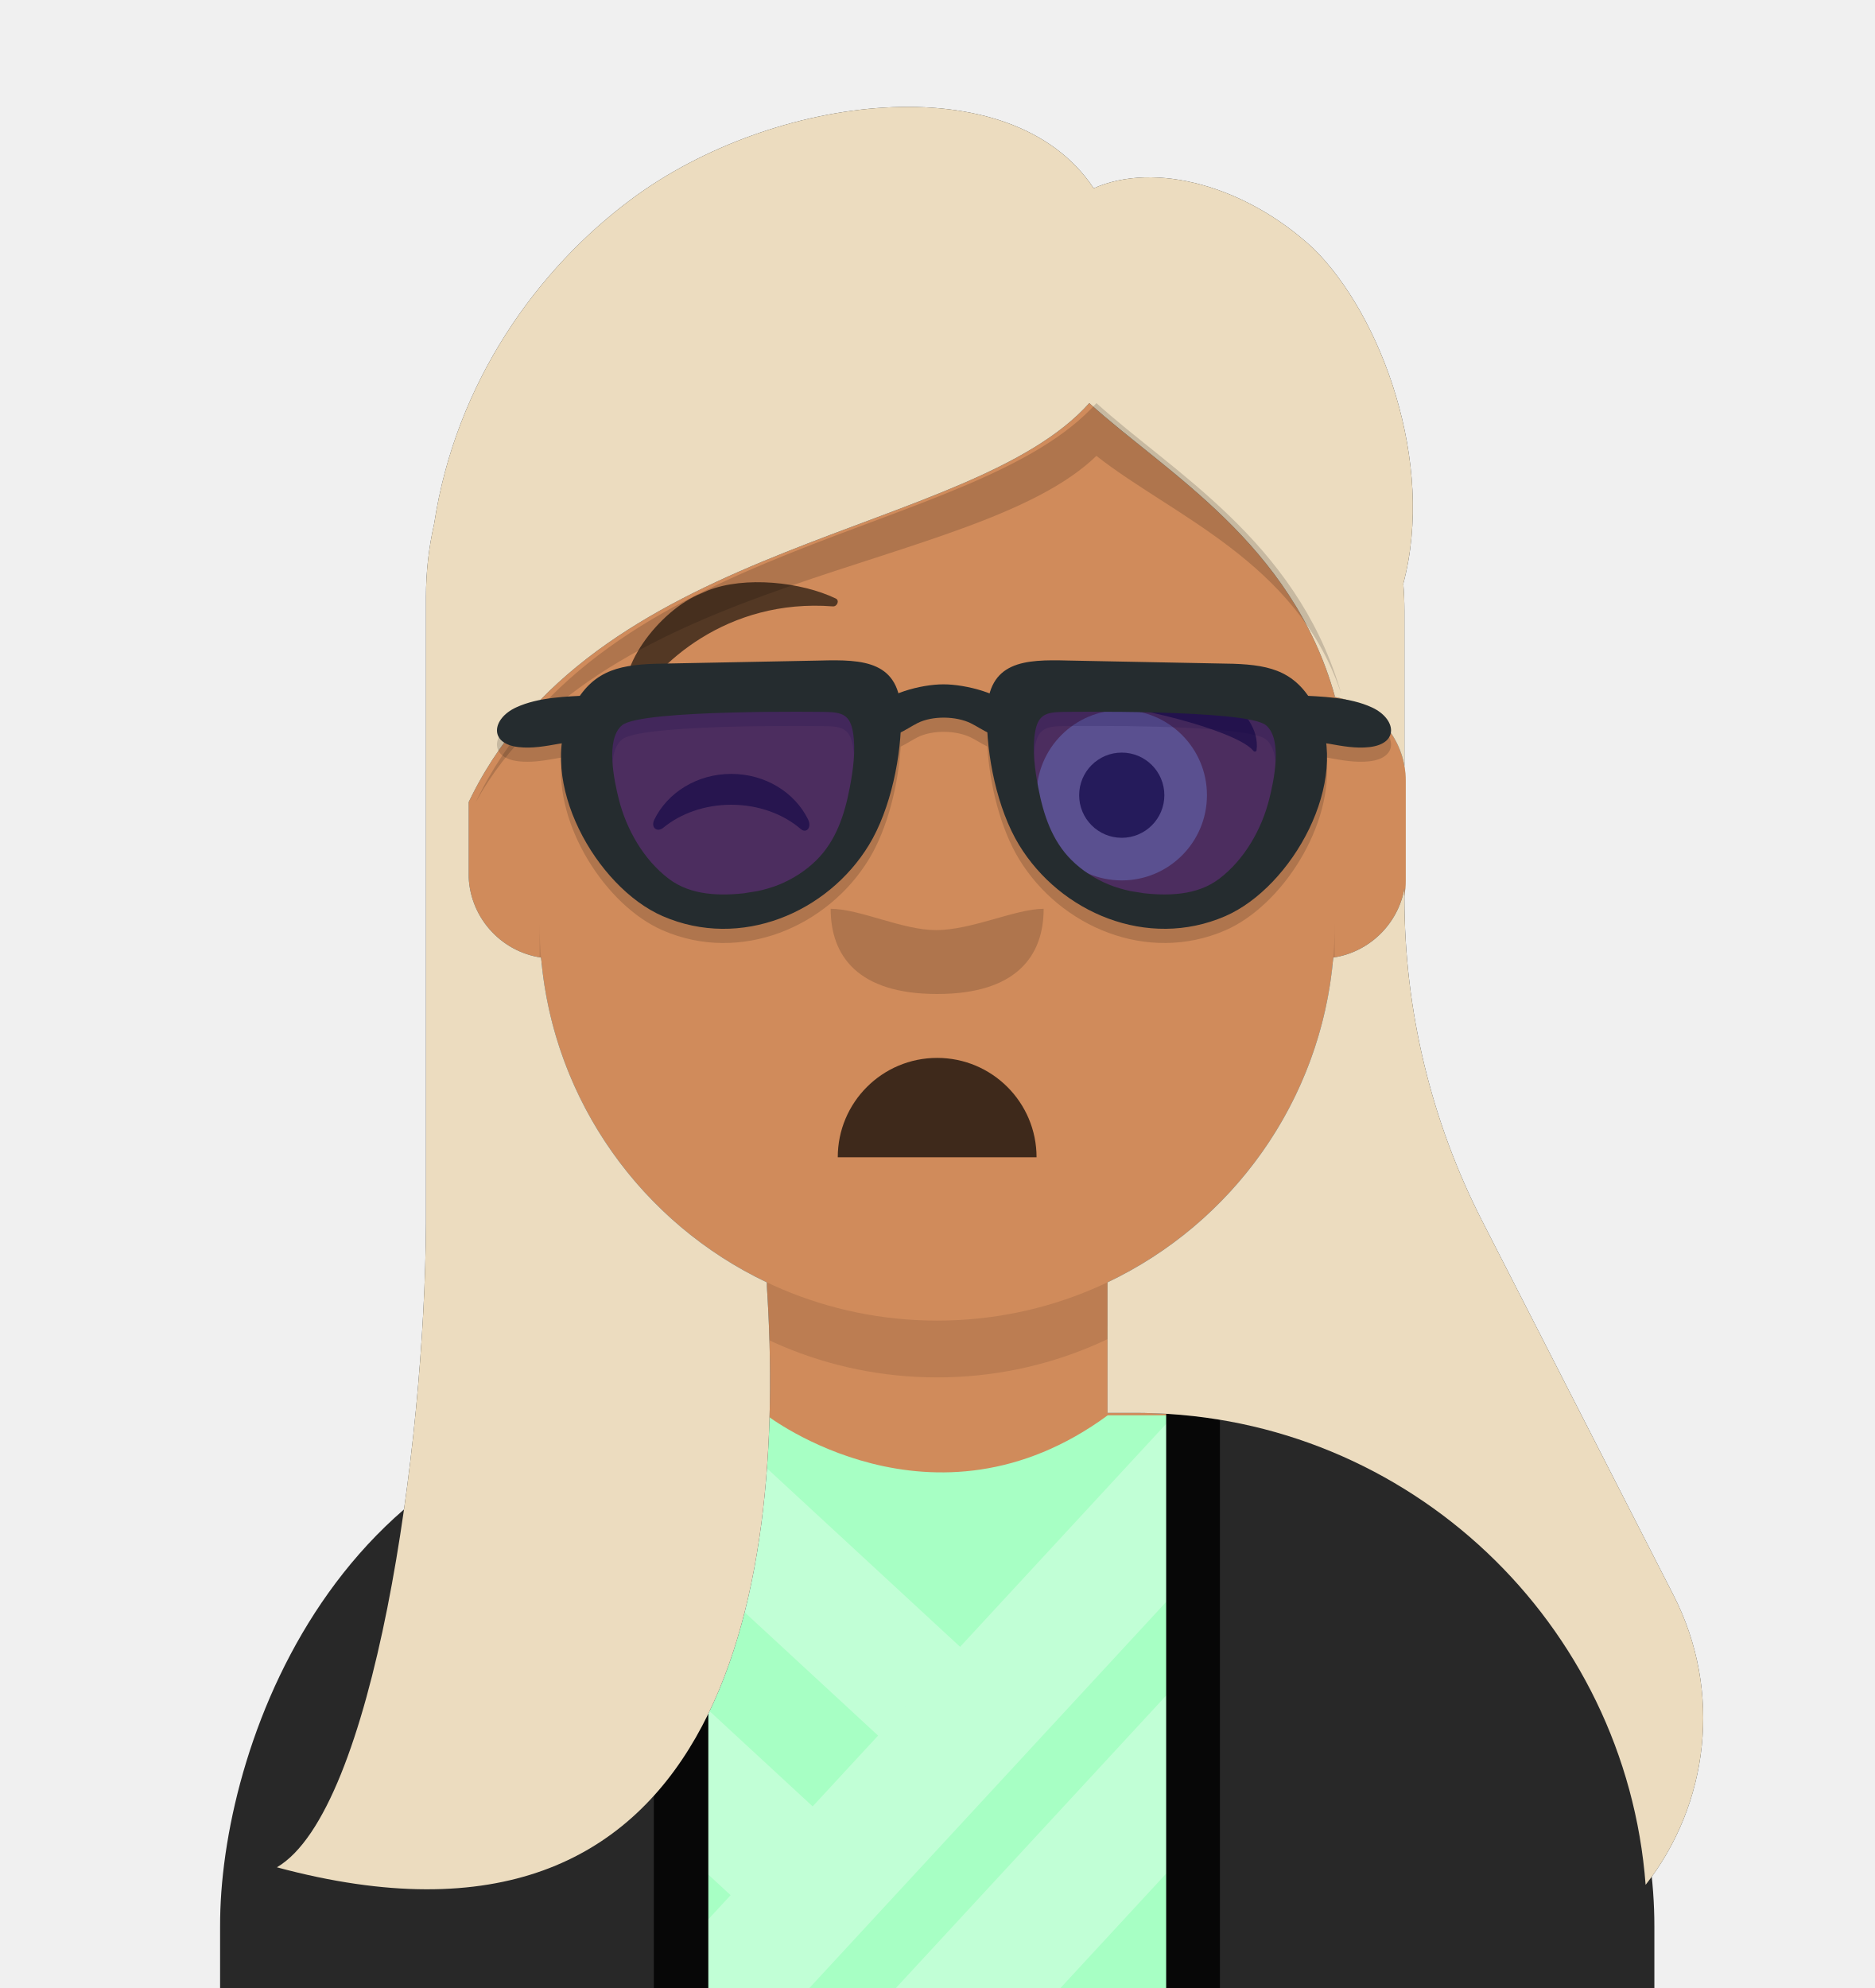
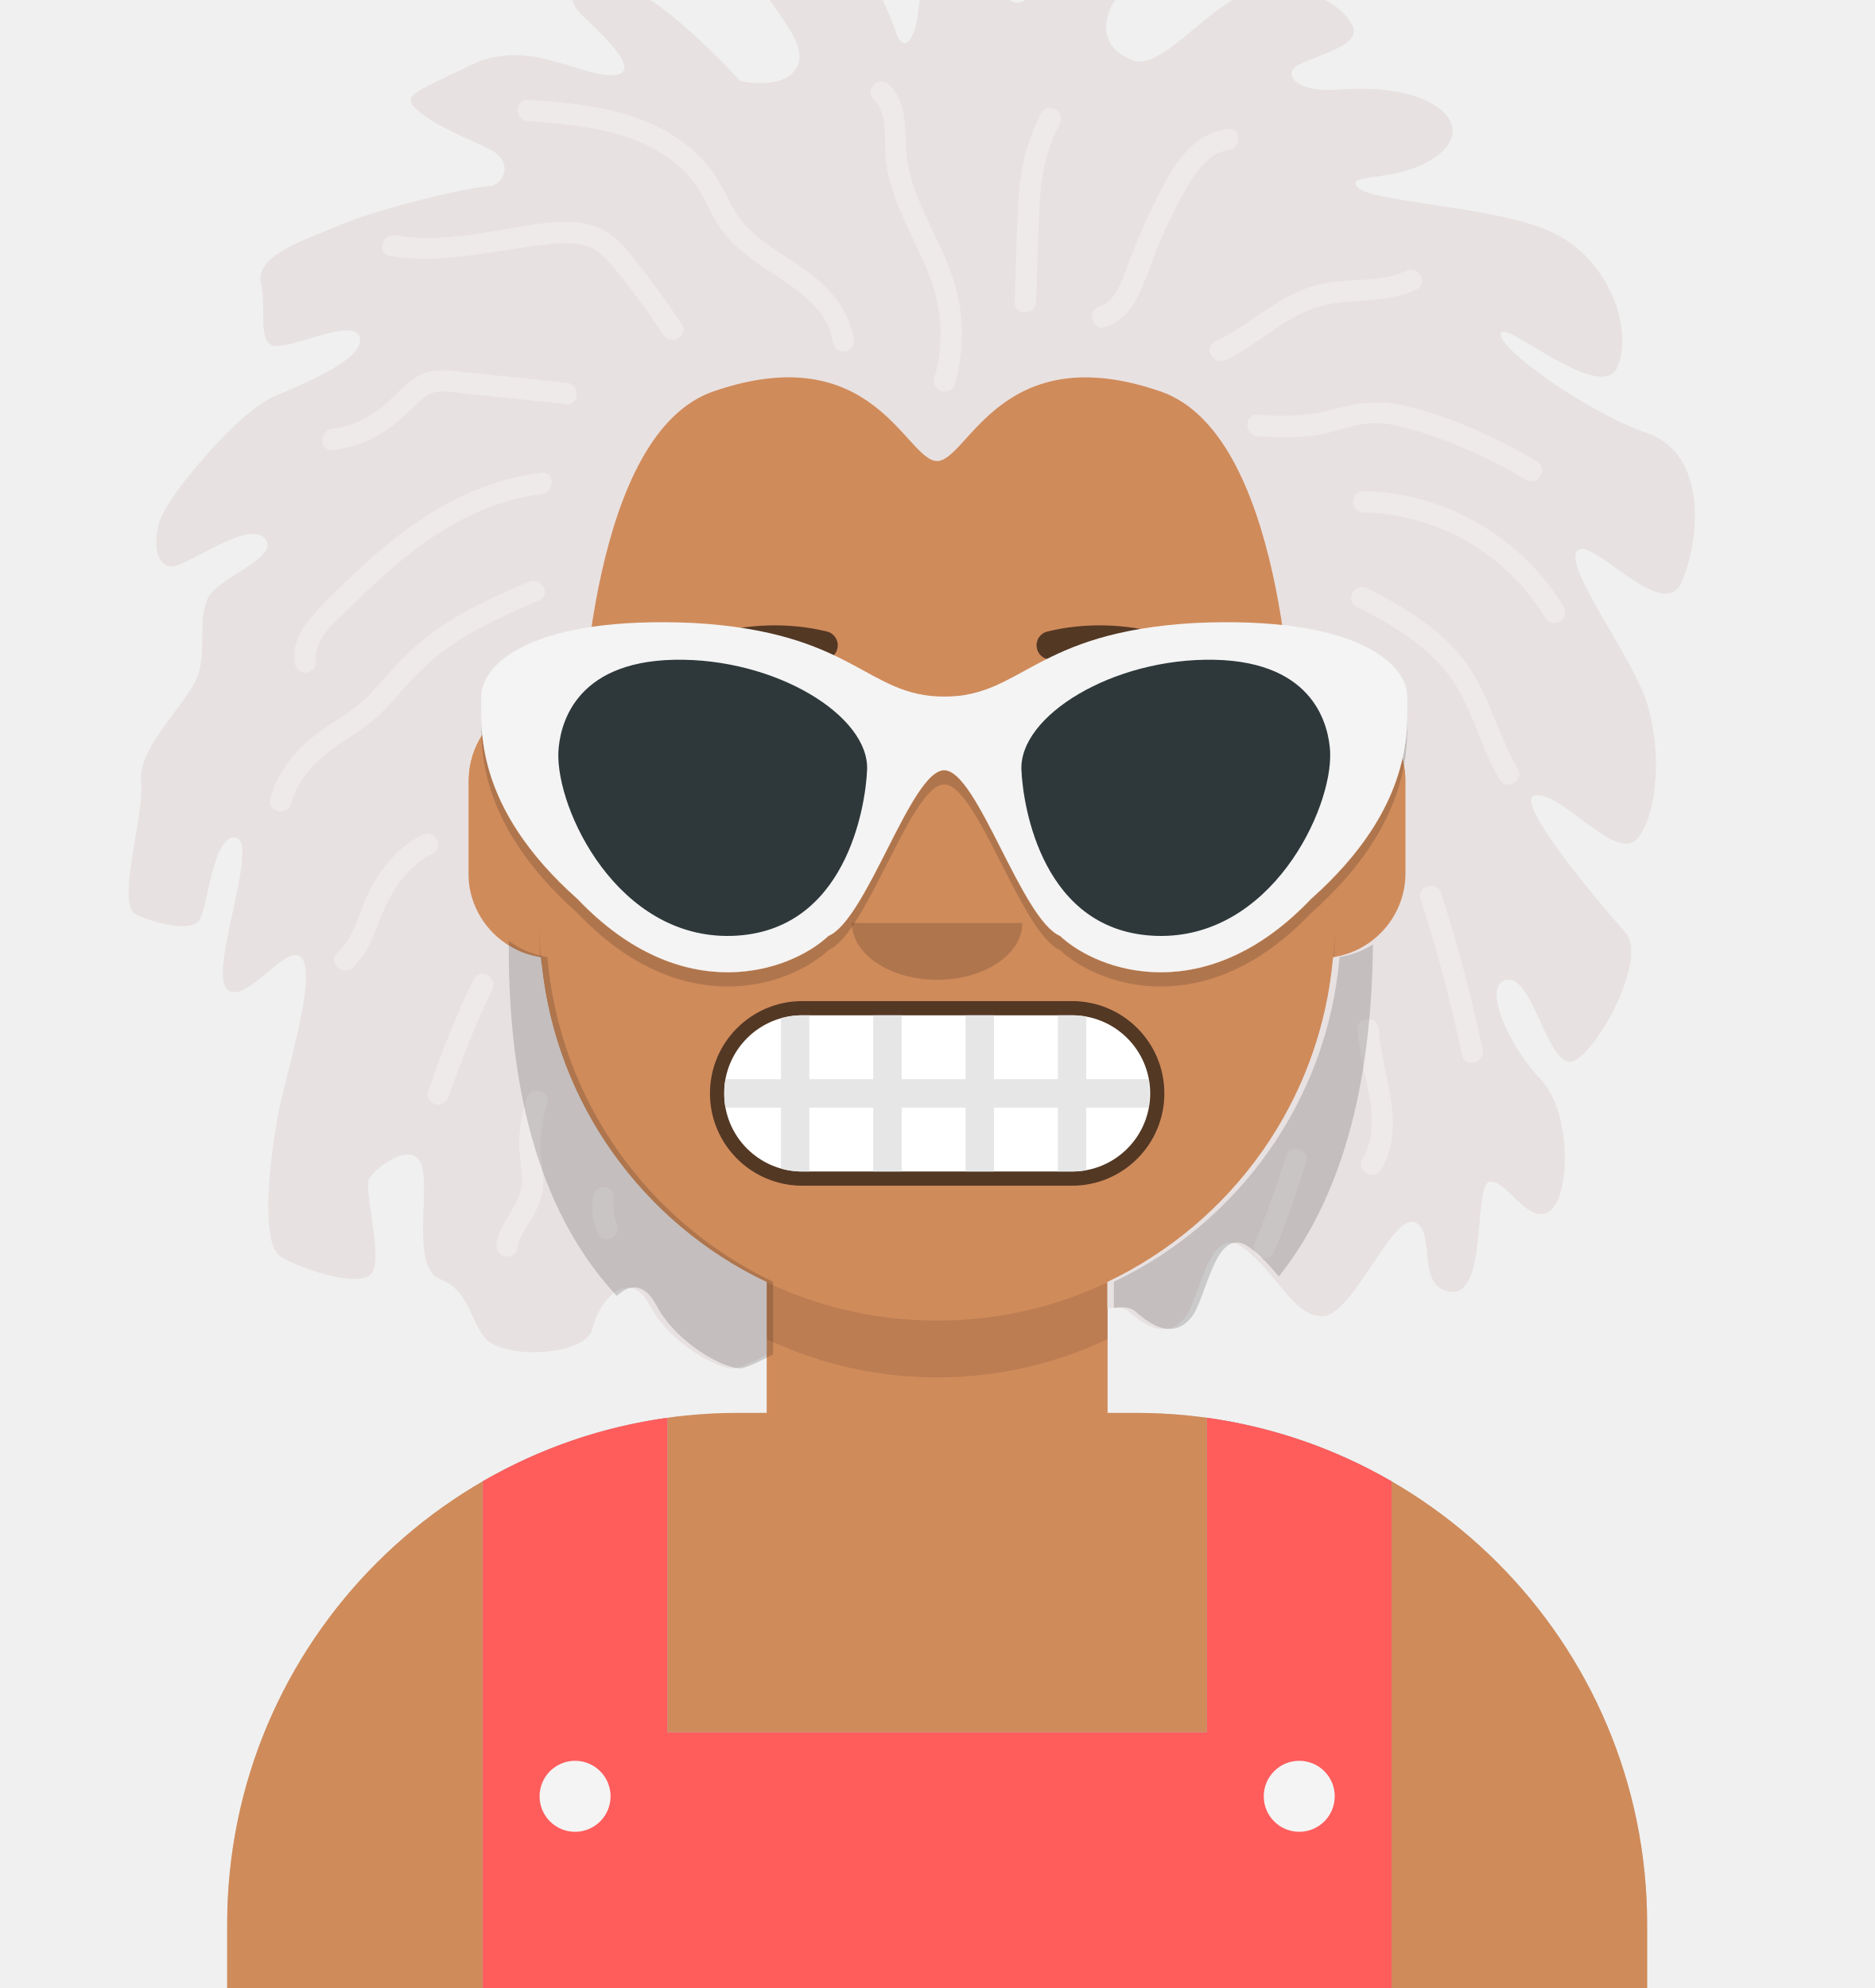
<svg xmlns="http://www.w3.org/2000/svg" xmlns:ns2="http://design.blush" xmlns:xlink="http://www.w3.org/1999/xlink" width="264px" height="280px" viewBox="0 0 264 280" version="1.1">
  <defs>
    <path d="M100,0 C130.928,-5.68137151e-15 156,25.072 156,56 L156.001,62.166 C161.676,63.119 166,68.054 166,74 L166,88 C166,94.052 161.519,99.058 155.694,99.881 C153.628,119.686 141.238,136.422 124.001,144.61 L124,163 L128,163 C167.765,163 200,195.235 200,235 L200,244 L0,244 L0,235 C-4.86974701e-15,195.235 32.235,163 72,163 L76,163 L76,144.611 C58.763,136.422 46.372,119.687 44.305,99.881 C38.481,99.058 34,94.052 34,88 L34,74 C34,68.054 38.325,63.118 44,62.166 L44,56 C44,25.072 69.072,5.68137151e-15 100,0 Z" id="transparent_path-1" />
    <path d="M83,36.348 C83,52.629 105.162,65.828 132.5,65.828 C159.838,65.828 182,52.629 182,36.348 C182,34.985 181.845,33.645 181.544,32.331 C210.784,41.488 232,68.792 232,101.052 L232,110 L32,110 L32,101.052 C32,68.397 53.739,40.82 83.534,32.002 C83.182,33.421 83,34.871 83,36.348 Z" id="transparent_path-3" />
    <rect id="transparent_path-5" x="0" y="0" width="264" height="280" />
    <path d="M74,0 C114.869,0 148,33.131 148,74 L148,84.148 L148,197.608 C135.525,187.237 119.491,181 102,181 L102,181 L98,181 L98,162.611 C115.531,154.283 128.048,137.115 129.791,116.867 C135.569,116.002 140,111.019 140,105 L140,105 L140,92 C140,87.354 137.359,83.324 133.497,81.33 C132.724,81.05 131.952,80.748 131.181,80.426 C130.795,80.32 130.401,80.233 130,80.166 L130,80.166 L130,79.917 C117.224,74.234 104.878,63.071 96.11,47.885 C93.175,42.801 90.831,37.595 89.066,32.397 C80.431,42.941 67.745,53.602 52.342,62.495 C42.778,68.017 33.147,72.291 24,75.266 L24,137.247 C29.602,148.318 38.773,157.278 50,162.611 L50,162.611 L50,181 L46,181 C38.327,181 30.935,182.2 24,184.423 L24,230 C24,244.106 13.569,255.776 0,257.716 L0,74 C0,33.131 33.131,0 74,0 Z" id="transparent_path-7" />
  </defs>
  <g id="transparent_Avataaar/Default" stroke="none" stroke-width="1" fill="none" fill-rule="evenodd">
    <g id="transparent_Body" transform="translate(32, 36)">
      <mask id="transparent_mask-2" fill="white">
        <use xlink:href="#transparent_path-1" />
      </mask>
      <use fill="#D0C6AC" xlink:href="#transparent_path-1" />
      <g id="transparent_Skin-Color" mask="url(#transparent_mask-2)" fill="#D08B5B">
        <g transform="translate(-32, 0)" id="transparent_Color">
          <rect x="0" y="0" width="264" height="244" />
        </g>
      </g>
      <path d="M44,94 C44,124.928 69.072,150 100,150 C130.928,150 156,124.928 156,94 L156,94 L156,102 C156,132.928 130.928,158 100,158 C69.072,158 44,132.928 44,102 Z" id="transparent_Neck-Shadow" fill-opacity="0.1" fill="#000000" mask="url(#transparent_mask-2)" />
    </g>
    <g id="transparent_Clothing" transform="translate(0, 170)">
-       <g id="jedi_robe_Clothing/Jedi robe" stroke="none" stroke-width="1" fill="none" fill-rule="evenodd">
-         <g id="jedi_robe_Robe" transform="translate(31, 27.5)">
-           <path d="M77,1.839 C77,1.839 100.415,19.93 125.026,1.839 L144.732,1.839 L146.639,82.839 L53.79,82.839 L56.462,1.839 L77,1.839 Z" id="jedi_robe_Fabric-Color" fill="#A7FFC4" ns2:color="Top-500" />
-           <path d="M144.732,1.839 L145.05,15.36 L82.694,82.839 L59.513,82.839 L134.365,1.839 L144.732,1.839 Z M145.353,28.215 L145.928,52.677 L118.056,82.839 L94.876,82.839 L145.353,28.215 Z M55.498,31.08 L83.463,56.922 L71.908,69.426 L54.756,53.575 L55.498,31.08 Z M68.946,1.839 L104.232,34.446 L92.678,46.949 L56.09,13.138 L56.462,1.839 L68.946,1.839 Z" id="jedi_robe_Combined-Shape" fill-opacity=".3" fill="#FFF" />
-           <path d="M0.009,72.647 L0.001,73.838 L0.001,82.838 L68.746,82.838 L68.746,0 C17.413,0 0.42,47.304 0.009,72.647" id="jedi_robe_Fill-14" fill="#282828" />
-           <path d="M61.093,0.538 L61.093,82.839 L68.746,82.839 L68.746,0 C66.085,0 63.535,0.185 61.093,0.538" id="jedi_robe_Fill-17" fill="#070707" />
-           <path d="M202.01,72.647 L202.02,73.838 L202.02,82.838 L133.274,82.837 L133.274,0 C184.607,0 201.599,47.304 202.01,72.647" id="jedi_robe_Fill-20" fill="#282828" />
-           <path d="M140.827,0.538 L140.827,82.838 L133.274,82.838 L133.274,0 C135.9,0 138.417,0.185 140.827,0.538" id="jedi_robe_Fill-23" fill="#070707" />
+       <defs>
+         <path d="M196,38.632 L196,110 L68,110 L68,38.632 C75.85,34.091 84.636,30.99 93.999,29.688 L93.999,73.999 L170,73.999 L170.001,29.688 C179.364,30.99 188.15,34.091 196,38.632 Z" id="overall_path-1" />
+       </defs>
+       <g id="overall_Clothing/Overall" stroke="none" stroke-width="1" fill="none" fill-rule="evenodd">
+         <mask id="overall_mask-2" fill="white">
+           <use xlink:href="#overall_path-1" />
+         </mask>
+         <use id="overall_Overall" fill="#B7C1DB" xlink:href="#overall_path-1" />
+         <g id="overall_Fabric-Color" mask="url(#overall_mask-2)" fill="#FF5C5C">
+           <rect id="overall_🖍Color" x="0" y="0" width="264" height="110" />
        </g>
+         <circle id="overall_Button" fill="#F4F4F4" cx="81" cy="83" r="5" />
+         <circle id="overall_Button" fill="#F4F4F4" cx="183" cy="83" r="5" />
      </g>
    </g>
    <g id="transparent_Face" transform="translate(76, 82)" fill="#000000">
      <g id="transparent_Mouth" transform="translate(2, 52)">
-         <g id="disbelief_Mouth/Disbelief" stroke="none" stroke-width="1" fill="none" fill-rule="evenodd" fill-opacity="0.7">
-           <path d="M40,15 C40,22.732 46.268,29 54,29 L54,29 C61.732,29 68,22.732 68,15" id="disbelief_Mouth" fill="#000000" transform="translate(54, 22) scale(1, -1) translate(-54, -22) " />
+         <defs>
+           <rect id="grimace_path-1" x="24" y="9" width="60" height="22" rx="11" />
+         </defs>
+         <g id="grimace_Mouth/Grimace" stroke="none" stroke-width="1" fill="none" fill-rule="evenodd">
+           <rect id="grimace_Mouth" fill-opacity="0.6" fill="#000000" x="22" y="7" width="64" height="26" rx="13" />
+           <mask id="grimace_mask-2" fill="white">
+             <use xlink:href="#grimace_path-1" />
+           </mask>
+           <use id="grimace_Mouth" fill="#FFFFFF" xlink:href="#grimace_path-1" />
+           <path d="M36,6 L35.999,17.999 L44.999,17.999 L45,6 L49,6 L48.999,17.999 L57.999,17.999 L58,6 L62,6 L61.999,17.999 L70.999,17.999 L71,6 L75,6 L74.999,17.999 L83.867,18 L83.867,22 L74.999,21.999 L75,34 L71,34 L70.999,21.999 L61.999,21.999 L62,34 L58,34 L57.999,21.999 L48.999,21.999 L49,34 L45,34 L44.999,21.999 L35.999,21.999 L36,34 L32,34 L31.999,21.999 L24,22 L24,18 L31.999,17.999 L32,6 L36,6 Z" id="grimace_Grimace-Teeth" fill="#E6E6E6" mask="url(#grimace_mask-2)" />
        </g>
      </g>
      <g id="transparent_Nose" transform="translate(28, 40)" fill-opacity="0.16">
-         <g id="wide_Nose/Wide" stroke="none" stroke-width="1" fill="none" fill-rule="evenodd">
-           <path d="M13,6 C13,12.627 16.828,18 28,18 C39.172,18 43,12.627 43,6 C39.036,6 32.897,9 27.838,9 C23.079,9 17.101,6 13,6 Z" id="wide_Nose" fill-opacity=".16" fill="#000" />
+         <g id="default_Nose/Default" stroke="none" stroke-width="1" fill="none" fill-rule="evenodd" fill-opacity="0.16">
+           <path d="M16,8 C16,12.418 21.373,16 28,16 L28,16 C34.627,16 40,12.418 40,8" id="default_Nose" fill="#000000" />
        </g>
      </g>
      <g id="transparent_Eyes" transform="translate(0, 8)">
-         <g id="wink_wacky_Eyes/Wink-Wacky-😜" stroke="none" stroke-width="1" fill="none" fill-rule="evenodd">
-           <circle id="wink_wacky_Cornea?-I-don't-know" fill="#FFFFFF" cx="82" cy="22" r="12" />
-           <circle id="wink_wacky_Eye" fill-opacity="0.7" fill="#000000" cx="82" cy="22" r="6" />
-           <path d="M16.16,25.447 C18.007,21.649 22.164,19 26.998,19 C31.814,19 35.959,21.63 37.815,25.407 C38.367,26.529 37.582,27.447 36.791,26.767 C34.34,24.66 30.859,23.344 26.998,23.344 C23.257,23.344 19.874,24.579 17.438,26.572 C16.547,27.3 15.62,26.558 16.16,25.447 Z" id="wink_wacky_Winky-Doodle" fill-opacity="0.6" fill="#000000" />
+         <g id="x_dizzy_Eyes/X-Dizzy-😵" stroke="none" stroke-width="1" fill="none" fill-rule="evenodd" fill-opacity="0.6">
+           <path d="M23.5,13.3 L29,18.799 L34.5,13.3 C34.9,12.9 35.6,12.9 36.1,13.3 L37.7,14.9 C38.1,15.3 38.1,16 37.7,16.5 L32.2,22 L37.7,27.5 C38.1,27.9 38.1,28.6 37.7,29.1 L36.1,30.7 C35.7,31.1 35,31.1 34.5,30.7 L29,25.2 L23.5,30.7 C23.1,31.1 22.4,31.1 21.9,30.7 L20.3,29.1 C19.9,28.7 19.9,28 20.3,27.5 L25.799,22 L20.3,16.5 C19.9,16 19.9,15.3 20.3,14.9 L21.9,13.3 C22.3,12.9 23,12.9 23.5,13.3 Z" id="x_dizzy_Eye" fill="#000000" fill-rule="nonzero" />
+           <path d="M77.5,13.3 L83,18.799 L88.5,13.3 C88.9,12.9 89.6,12.9 90.1,13.3 L91.7,14.9 C92.1,15.3 92.1,16 91.7,16.5 L86.2,22 L91.7,27.5 C92.1,27.9 92.1,28.6 91.7,29.1 L90.1,30.7 C89.7,31.1 89,31.1 88.5,30.7 L83,25.2 L77.5,30.7 C77.1,31.1 76.4,31.1 75.9,30.7 L74.3,29.1 C73.9,28.7 73.9,28 74.3,27.5 L79.799,22 L74.3,16.5 C73.9,16 73.9,15.3 74.3,14.9 L75.9,13.3 C76.3,12.9 77,12.9 77.5,13.3 Z" id="x_dizzy_Eye" fill="#000000" fill-rule="nonzero" />
        </g>
      </g>
      <g id="transparent_Eyebrow" fill-opacity="0.6">
-         <g id="up_down_natural_Eyebrow/Natural/Up-Down-Natural" stroke="none" stroke-width="1" fill="none" fill-rule="evenodd" fill-opacity="0.6">
-           <path d="M22.766,1.578 L23.677,1.176 C28.919,-0.905 36.865,-0.033 41.723,2.299 C42.29,2.571 41.902,3.452 41.321,3.407 C26.402,2.256 16.358,11.553 12.946,17.847 C12.845,18.034 12.539,18.055 12.464,17.881 C10.156,12.562 16.913,3.896 22.766,1.578 Z" id="up_down_natural_Eye-Browse-Reddit" fill="#000000" />
-           <path d="M86.535,12.025 C92.342,12.293 101.73,16.512 101.488,22.368 C101.48,22.56 101.199,22.644 101.061,22.497 C98.306,19.537 78.746,16.547 71.856,18.132 C71.226,18.277 70.747,17.655 71.146,17.206 C74.568,13.357 81.333,11.779 86.535,12.025 Z" id="up_down_natural_Eyebrow" fill="#000000" transform="translate(86.24651, 17.28591) rotate(5) translate(-86.24651, -17.28591) " />
+         <g id="default_Eyebrow/Outline/Default" stroke="none" stroke-width="1" fill="none" fill-rule="evenodd" fill-opacity="0.6">
+           <g id="default_I-Browse" transform="translate(12, 6)" fill="#000000" fill-rule="nonzero">
+             <path d="M3.63,11.159 C7.545,5.65 18.278,2.561 27.523,4.831 C28.596,5.095 29.679,4.439 29.942,3.366 C30.206,2.293 29.55,1.21 28.477,0.947 C17.74,-1.69 5.312,1.887 0.37,8.841 C-0.27,9.742 -0.059,10.99 0.841,11.63 C1.742,12.27 2.99,12.059 3.63,11.159 Z" id="default_Eyebrow" />
+             <path d="M61.63,11.159 C65.545,5.65 76.278,2.561 85.523,4.831 C86.596,5.095 87.679,4.439 87.942,3.366 C88.206,2.293 87.55,1.21 86.477,0.947 C75.74,-1.69 63.312,1.887 58.37,8.841 C57.73,9.742 57.941,10.99 58.841,11.63 C59.742,12.27 60.99,12.059 61.63,11.159 Z" id="default_Eyebrow" transform="translate(73.00015, 6.039198) scale(-1, 1) translate(-73.00015, -6.039198) " />
+           </g>
        </g>
      </g>
    </g>
    <g id="transparent_Top">
      <defs>
-         <path d="M115.047,11.522 C123.697,7.681 136.518,11.182 146,20 C155.566,29.416 163.201,50.2 158.657,67.207 C158.762,68.471 158.815,69.75 158.815,71.041 L158.815,92.892 C157.934,87.918 153.989,84.003 149,83.166 L149,83 C142.963,61.462 125.227,51.578 114.427,41.775 C97.707,60.484 45.874,60.736 27.545,96.893 L27,98 L27,108 C27,114.019 31.431,119.003 37.209,119.867 C38.952,140.115 51.469,157.283 69,165.611 L68.999,166 C68.999,166 69,166 69,166 C71.93,209.855 62.358,264.797 0,248 C13.642,240.016 20.847,188.781 21.001,157.287 L21,69.046 C21,65.518 21.397,62.082 22.15,58.781 C25.201,38.737 36.773,22.813 50,13 C69.905,-1.76 103.442,-6.018 115.047,11.522 Z M158.815,110.108 L158.815,111.47 C158.815,127.299 162.573,142.901 169.778,156.994 L196.727,209.701 C203.69,223.321 201.645,239.175 192.789,250.471 C189.995,213.661 159.522,184.587 122.135,184.009 L121,184 L117,183.999 L117.001,165.61 C134.531,157.282 147.048,140.115 148.791,119.868 C153.877,119.107 157.921,115.152 158.815,110.108 Z" id="straight_1_path-1" />
+         <path d="M264,0 L264,280 L232,280 L232,271 C232,231.235 199.765,199 160,199 L160,199 L156,199 L156.001,180.61 C173.531,172.282 186.048,155.114 187.791,134.867 C193.569,134.003 198,129.019 198,123 L198,123 L198,110 C198,104.054 193.676,99.119 188.001,98.166 L188,92 C188,61.072 162.928,36 132,36 C101.072,36 76,61.072 76,92 L76,92 L76,98.166 C70.325,99.118 66,104.054 66,110 L66,110 L66,123 C66,129.019 70.431,134.003 76.209,134.867 C77.952,155.115 90.469,172.283 108,180.611 L108,199 L104,199 C64.633,199 32.645,230.594 32.01,269.809 L32,271 L32,280 L0,280 L0,0 L264,0 Z" id="einstein_hair_hairstyleeinstein-hair-path-1" />
      </defs>
-       <g id="straight_1_Top/Long-Hair/Straight" stroke="none" stroke-width="1" fill="none" fill-rule="evenodd">
-         <g id="straight_1_Hair" transform="translate(39, 15)">
-           <mask id="straight_1_mask-2" fill="white">
-             <use xlink:href="#straight_1_path-1" />
+       <g id="einstein_hair_Hairstyle/Einstein hair" stroke="none" stroke-width="1" fill="none" fill-rule="evenodd">
+         <g id="einstein_hair_template-for-hairstyles" opacity=".184" transform="translate(1, 0)">
+           <mask id="einstein_hair_hairstyleeinstein-hair-mask-2" fill="#fff">
+             <use xlink:href="#einstein_hair_hairstyleeinstein-hair-path-1" />
          </mask>
-           <use fill="#272C2E" xlink:href="#straight_1_path-1" />
-           <g id="straight_1_Hair-Color" mask="url(#straight_1_mask-2)" fill="#ECDCBF">
-             <g transform="translate(-39, -15)" id="straight_1_Color">
-               <rect x="0" y="0" width="264" height="280" />
-             </g>
-           </g>
+           <g id="einstein_hair_Mask-Hair" />
        </g>
-         <path d="M188.685,96.921 L188.952,97.836 L188.761,97.268 C182.509,79.124 165.091,72.606 154.43,64.208 C137.535,80.607 84.823,80.665 67,113 C84.823,75.738 137.539,75.673 154.432,56.775 C165.044,66.413 182.367,76.129 188.685,96.921 Z M188.952,97.836 L188.959,97.857 L189,98 L189,98 L188.952,97.836 Z" id="straight_1_Shadow" fill-opacity="0.16" fill="#000000" />
-         <g id="straight_1_Facial-Hair" transform="translate(49, 72)" />
-         <g id="straight_1_Accessory" transform="translate(62, 85)">
-           <g id="sunglasses_2_Accesories/Sunglasses" stroke="none" stroke-width="1" fill="none" fill-rule="evenodd">
-             <path d="M88.421,10.032 L111.712,10.488 L112.419,10.517 C116.717,10.731 119.842,11.561 122.259,15.005 L123.271,15.061 C125.985,15.224 128.816,15.52 131.242,16.639 C134.626,18.201 135.149,21.739 130.882,22.226 C128.961,22.446 127.037,22.083 125.144,21.745 L124.805,21.691 C125.909,31.152 118.598,42.56 110.577,46.037 C99.6,50.797 87.338,45.529 81.534,36.004 C78.908,31.693 77.391,25.488 77.068,20.143 C76.249,19.745 75.467,19.22 74.719,18.855 C72.712,17.877 69.381,17.757 67.213,18.855 C66.467,19.233 65.684,19.762 64.861,20.159 C64.536,25.501 63.02,31.699 60.396,36.006 C54.592,45.532 42.329,50.799 31.352,46.039 C23.331,42.562 16.019,31.153 17.125,21.691 L16.787,21.745 L15.912,21.9 C14.303,22.181 12.675,22.412 11.049,22.226 C6.782,21.739 7.305,18.201 10.69,16.639 C13.419,15.38 16.66,15.162 19.672,15.006 C22.089,11.563 25.214,10.733 29.511,10.52 L30.218,10.491 L54.367,10.014 C59.191,9.923 63.3,10.28 64.542,14.64 C66.63,13.826 69.047,13.385 70.891,13.385 C72.75,13.385 75.24,13.833 77.383,14.659 C78.688,10.021 83.224,9.892 88.421,10.032 Z M54.679,17.284 L53.174,17.263 C48.255,17.217 28.018,17.153 25.616,19.149 C23.226,21.134 24.534,27.073 25.157,29.556 C26.22,33.8 28.64,38.06 32.172,40.752 C35.161,43.03 38.987,43.188 42.599,42.839 L42.814,42.815 C42.576,42.827 44.28,42.588 44.629,42.522 L44.661,42.516 C45.73,42.286 46.799,41.983 47.811,41.564 C49.717,40.775 51.508,39.619 52.978,38.169 C55.767,35.414 56.965,31.723 57.685,27.955 C58.157,25.487 58.555,22.671 58.146,20.165 C57.767,17.846 56.758,17.355 54.679,17.284 L54.679,17.284 Z M90.243,17.25 L87.681,17.273 C85.309,17.295 84.188,17.689 83.784,20.163 C83.374,22.668 83.772,25.485 84.244,27.952 C84.965,31.72 86.163,35.412 88.952,38.166 C90.421,39.616 92.213,40.772 94.119,41.562 C94.962,41.911 95.845,42.179 96.734,42.392 L97.268,42.513 C97.513,42.566 99.203,42.803 99.137,42.813 L98.986,42.802 C102.697,43.193 106.673,43.1 109.757,40.75 C113.29,38.058 115.709,33.798 116.773,29.554 L116.961,28.777 C117.607,26 118.481,20.948 116.314,19.147 C114.107,17.313 96.851,17.218 90.243,17.25 L90.243,17.25 Z" id="sunglasses_2_Shape" fill-opacity=".16" fill="#000" />
-             <g id="sunglasses_2_Sunglasses" transform="translate(8, 8)">
-               <path d="M47.01,6.277 C49.521,6.301 50.708,6.726 51.136,9.392 C51.569,12.092 51.148,15.128 50.648,17.787 C49.886,21.848 48.617,25.826 45.664,28.794 C44.109,30.358 42.212,31.603 40.194,32.454 C39.123,32.906 37.991,33.232 36.86,33.48 C36.529,33.552 33.706,33.948 35.438,33.747 C31.397,34.216 27.013,34.197 23.638,31.579 C19.898,28.678 17.337,24.086 16.211,19.513 C15.552,16.837 14.167,10.437 16.697,8.297 C19.595,5.845 47.01,6.277 47.01,6.277 L47.01,6.277 Z" id="sunglasses_2_shades" fill-opacity=".7" fill="#150662" />
-               <path d="M78.919,6.275 C76.408,6.299 75.221,6.724 74.794,9.389 C74.36,12.089 74.782,15.125 75.281,17.784 C76.044,21.845 77.313,25.824 80.265,28.792 C81.821,30.355 83.718,31.601 85.736,32.452 C86.807,32.903 87.939,33.23 89.07,33.477 C89.4,33.549 92.223,33.946 90.492,33.744 C94.533,34.214 98.917,34.195 102.292,31.577 C106.032,28.675 108.593,24.084 109.719,19.511 C110.378,16.834 111.762,10.434 109.233,8.294 C106.335,5.843 78.919,6.275 78.919,6.275 L78.919,6.275 Z" id="sunglasses_2_shades" fill-opacity=".7" fill="#150662" />
-               <g id="sunglasses_2_Glasses" fill="#252C2F">
-                 <path d="M46.249,7.275 C48.621,7.298 49.742,7.692 50.146,10.165 C50.555,12.671 50.157,15.487 49.685,17.955 C48.965,21.723 47.767,25.415 44.978,28.169 C43.508,29.619 41.717,30.775 39.811,31.564 C38.799,31.983 37.73,32.286 36.661,32.516 C36.349,32.583 33.682,32.95 35.318,32.764 C31.501,33.199 27.36,33.182 24.172,30.753 C20.64,28.06 18.22,23.8 17.157,19.556 C16.534,17.073 15.226,11.134 17.616,9.149 C20.353,6.875 46.249,7.275 46.249,7.275 L46.249,7.275 Z M22.218,0.49 C16.777,0.678 13.147,1.634 10.463,7.069 C5.546,17.03 13.963,31.969 23.352,36.039 C34.329,40.799 46.592,35.532 52.396,26.006 C55.469,20.962 57.022,13.323 56.922,7.504 C56.795,0.076 51.607,-0.13 45.509,0.034 L22.218,0.49 Z" id="sunglasses_2_Frame" />
-                 <path d="M79.681,7.273 C77.309,7.295 76.188,7.689 75.784,10.163 C75.374,12.668 75.772,15.485 76.244,17.952 C76.965,21.72 78.163,25.412 80.952,28.166 C82.421,29.616 84.213,30.772 86.119,31.562 C87.131,31.981 88.2,32.284 89.268,32.513 C89.581,32.58 92.247,32.948 90.612,32.761 C94.429,33.197 98.57,33.179 101.757,30.75 C105.29,28.058 107.709,23.798 108.773,19.554 C109.396,17.071 110.703,11.132 108.314,9.147 C105.576,6.872 79.681,7.273 79.681,7.273 L79.681,7.273 Z M103.712,0.488 C109.152,0.675 112.783,1.632 115.466,7.067 C120.384,17.028 111.967,31.966 102.577,36.037 C91.6,40.797 79.338,35.529 73.534,26.004 C70.461,20.96 68.907,13.321 69.007,7.501 C69.135,0.074 74.323,-0.132 80.421,0.032 L103.712,0.488 Z" id="sunglasses_2_Frame" />
-                 <path d="M13.197,4.927 C9.785,5.118 5.886,5.164 2.69,6.639 C-0.695,8.201 -1.218,11.739 3.049,12.226 C4.971,12.446 6.895,12.083 8.787,11.745 C10.337,11.468 12.442,11.558 13.906,10.966 C16.636,9.862 16.46,4.74 13.197,4.927" id="sunglasses_2_Frame" />
-                 <path d="M112.735,4.927 C116.147,5.118 120.046,5.164 123.242,6.639 C126.626,8.201 127.149,11.739 122.882,12.226 C120.961,12.446 119.037,12.083 117.144,11.745 C115.595,11.468 113.49,11.558 112.025,10.966 C109.296,9.862 109.471,4.74 112.735,4.927" id="sunglasses_2_Frame" />
-                 <path d="M73.109,7.013 C71.163,4.713 66.091,3.385 62.891,3.385 C59.691,3.385 54.768,4.713 52.822,7.013 C51.841,8.172 51.807,9.724 53.508,10.451 C55.626,11.357 57.517,9.714 59.213,8.855 C61.381,7.757 64.712,7.877 66.719,8.855 C68.427,9.688 70.305,11.357 72.423,10.451 C74.124,9.724 74.091,8.172 73.109,7.013" id="sunglasses_2_Frame" />
-               </g>
+         <g id="einstein_hair_Einstein" transform="translate(18.1, -11.6)">
+           <path d="M213.868,72.584 C205.277,69.587 192.745,60.597 193.29,58.553 C193.835,56.51 207.593,68.77 209.772,63.185 C211.952,57.6 208.41,47.928 200.373,44.251 C192.336,40.572 175.173,40.164 173.13,37.984 C171.086,35.805 179.26,37.576 184.572,33.353 C189.885,29.13 183.89,23.137 170.389,24.226 C166.468,24.543 163.458,23.409 163.866,21.638 C164.275,19.867 173.81,18.641 172.448,15.372 C171.086,12.103 165.365,9.106 159.235,10.06 C153.105,11.013 145.886,21.502 141.663,20.14 C137.44,18.777 136.623,15.1 139.074,11.422 C141.526,7.744 143.161,0.615 138.258,0.025 C133.353,-0.565 128.449,9.651 126.543,11.422 C124.636,13.192 121.639,10.468 122.864,6.654 C124.091,2.84 125.044,-0.033 120.413,1.85828358e-05 C115.781,0.033 111.695,8.289 111.286,12.784 C110.877,17.279 109.106,19.459 108.016,15.917 C106.927,12.375 100.933,0.033 96.71,0.033 C92.488,0.033 84.042,-0.43 86.63,5.564 C89.219,11.558 95.893,17.143 94.259,20.821 C92.624,24.499 86.147,23 86.147,23 C86.147,23 74.098,9.651 68.377,9.378 C62.656,9.106 61.021,11.013 64.018,13.874 C67.014,16.734 72.872,22.183 67.968,22.183 C63.064,22.183 56.117,16.871 48.08,20.821 C40.043,24.771 38.136,25.043 40.997,27.359 C43.857,29.675 47.399,30.901 50.941,32.672 C54.482,34.442 52.712,37.848 50.668,37.848 C48.625,37.848 35.957,40.709 30.099,43.161 C24.242,45.613 17.84,47.656 18.657,51.47 C19.474,55.284 18.112,59.916 20.564,60.324 C23.016,60.733 31.734,56.238 32.551,59.098 C33.368,61.959 25.74,65.228 20.564,67.408 C15.388,69.587 5.58,81.438 4.49,84.708 C3.4,87.977 3.809,91.246 5.989,91.382 C8.168,91.519 16.886,84.708 19.202,87.432 C21.517,90.156 12.527,92.881 11.165,95.877 C9.803,98.874 10.892,102.416 9.939,106.23 C8.985,110.044 1.221,116.719 1.766,121.623 C2.31,126.527 -1.912,139.059 1.085,140.421 C4.081,141.783 8.168,142.607 9.666,141.583 C11.165,140.557 11.71,128.96 15.115,129.583 C18.521,130.205 11.259,148.322 13.868,150.91 C16.477,153.498 22.607,143.69 24.514,146.687 C26.421,149.684 22.062,163.306 21.109,168.346 C20.155,173.386 18.248,186.735 21.517,188.643 C24.787,190.55 32.824,193.138 34.322,190.822 C35.821,188.506 33.096,179.107 33.913,177.608 C34.731,176.11 40.043,172.023 41.269,175.702 C42.495,179.38 39.771,190.095 43.857,191.753 C47.944,193.41 47.808,196.815 50.123,199.949 C52.439,203.082 64.427,202.753 65.38,198.668 C66.334,194.582 70.556,190.005 73.417,195.453 C76.278,200.902 83.361,204.717 85.54,204.308 C86.346,204.156 88.046,203.346 89.868,202.384 L89.868,192.159 C72.338,183.831 59.82,166.663 58.077,146.416 C52.3,145.551 47.868,140.567 47.868,134.548 L47.868,121.548 C47.868,116.612 50.853,112.38 55.113,110.538 C56.419,111.388 58.039,113.908 58.34,121.115 C58.397,122.492 59.534,123.583 60.911,123.583 L60.911,123.583 C62.318,123.583 63.463,122.463 63.487,121.057 C63.655,110.806 65.428,72.577 82.389,66.727 C104.894,58.963 109.503,76.486 113.871,76.532 L113.871,76.542 C118.245,76.542 122.836,58.961 145.371,66.734 C162.332,72.585 164.104,110.813 164.273,121.064 C164.297,122.471 165.442,123.59 166.848,123.59 C168.226,123.59 169.363,122.5 169.42,121.123 C169.721,113.919 171.34,111.397 172.645,110.547 C176.893,112.394 179.868,116.62 179.868,121.548 L179.868,134.548 C179.868,140.567 175.437,145.551 169.66,146.416 C167.917,166.663 155.399,183.831 137.869,192.159 L137.869,195.874 C139.117,195.647 140.223,195.721 140.981,196.407 C143.843,198.995 146.566,199.813 148.746,197.225 C150.926,194.637 152.151,183.875 156.919,187.28 C161.687,190.686 164.192,197.36 168.389,196.952 C172.585,196.543 178.033,182.513 181.166,183.738 C184.3,184.965 181.166,193.138 186.343,193.547 C191.518,193.955 189.34,178.153 191.791,178.018 C194.243,177.881 197.103,184.147 200.1,182.24 C203.097,180.333 203.37,168.218 198.875,163.583 C194.38,158.947 190.43,150.026 194.243,149.583 C198.057,149.139 200.1,163.306 203.915,160.854 C207.729,158.402 213.859,146.336 210.862,142.97 C207.865,139.604 194.243,123.65 198.33,123.59 C202.416,123.53 209.772,133.319 212.633,129.583 C215.493,125.846 215.921,117.127 213.868,110.589 C211.815,104.051 202.144,91.519 204.051,89.203 C205.958,86.887 216.175,99.597 218.763,93.583 C221.35,87.568 222.46,75.581 213.868,72.584" id="einstein_hair_Hair-Color" fill="#E8E1E1" ns2:color="Hair-500" />
+           <path d="M96.373,50.422 C93.37,48.032 89.801,46.344 87.106,43.573 C85.681,42.107 84.821,40.327 83.898,38.527 C83.019,36.813 81.963,35.225 80.624,33.833 C78.026,31.13 74.644,29.264 71.123,28.055 C66.357,26.42 61.258,26.029 56.268,25.657 C54.342,25.513 54.352,28.514 56.268,28.657 C63.727,29.214 72.062,29.921 77.818,35.282 C79.075,36.453 80.095,37.783 80.915,39.291 C81.818,40.954 82.559,42.688 83.713,44.204 C85.863,47.028 88.905,48.903 91.822,50.837 C94.924,52.893 98.643,55.621 99.176,59.609 C99.284,60.418 99.788,61.099 100.676,61.109 C101.403,61.116 102.283,60.412 102.176,59.609 C101.662,55.764 99.347,52.789 96.373,50.422" id="einstein_hair_Fill-4" fill-opacity=".3" fill="#FFF" />
+           <path d="M112.754,43.019 C111.212,39.751 109.735,36.364 109.545,32.706 C109.377,29.467 109.608,25.932 107.089,23.479 C105.705,22.132 103.581,24.251 104.967,25.601 C107.098,27.675 106.346,31.366 106.656,34.047 C107.052,37.487 108.366,40.676 109.815,43.79 C111.259,46.894 112.861,49.95 113.717,53.283 C114.7,57.106 114.581,61.092 113.507,64.88 C112.981,66.741 115.875,67.535 116.4,65.677 C117.515,61.741 117.69,57.607 116.868,53.596 C116.104,49.868 114.366,46.435 112.754,43.019" id="einstein_hair_Fill-6" fill-opacity=".3" fill="#FFF" />
+           <path d="M128.572,27.531 C126.495,31.439 125.57,35.591 125.335,39.988 C125.084,44.701 124.989,49.427 124.822,54.144 C124.755,56.075 127.755,56.073 127.822,54.144 C127.978,49.739 128.104,45.33 128.292,40.926 C128.469,36.733 129.176,32.783 131.163,29.045 C132.068,27.341 129.479,25.823 128.572,27.531" id="einstein_hair_Fill-8" fill-opacity=".3" fill="#FFF" />
+           <path d="M154.877,29.772 C149.196,30.391 146.453,36.217 144.225,40.779 C142.864,43.564 141.665,46.424 140.596,49.333 C139.867,51.315 139.009,54.041 136.775,54.758 C134.945,55.347 135.728,58.244 137.573,57.651 C139.831,56.926 141.311,55.16 142.302,53.068 C143.511,50.513 144.323,47.779 145.467,45.192 C146.651,42.511 147.937,39.829 149.47,37.328 C150.674,35.363 152.394,33.043 154.877,32.772 C156.775,32.565 156.797,29.563 154.877,29.772" id="einstein_hair_Fill-10" fill-opacity=".3" fill="#FFF" />
+           <path d="M181.454,52.334 C183.185,51.48 181.667,48.891 179.94,49.744 C177.68,50.859 175.131,50.922 172.664,51.067 C170.141,51.215 167.652,51.476 165.296,52.443 C160.864,54.262 157.37,57.685 153.05,59.71 C151.303,60.529 152.824,63.116 154.563,62.3 C158.86,60.287 162.33,56.682 166.812,55.055 C171.567,53.329 176.819,54.622 181.454,52.334" id="einstein_hair_Fill-12" fill-opacity=".3" fill="#FFF" />
+           <path d="M178.846,71.603 C185.165,73.084 191.29,75.921 196.874,79.179 C198.546,80.154 200.058,77.562 198.389,76.589 C192.599,73.211 186.195,70.246 179.644,68.71 C176.193,67.901 173.109,68.299 169.737,69.242 C166.139,70.248 162.742,70.276 159.036,70.023 C157.11,69.892 157.117,72.893 159.036,73.023 C162.378,73.251 165.688,73.371 168.966,72.558 C170.612,72.15 172.224,71.581 173.902,71.309 C175.557,71.041 177.224,71.223 178.846,71.603" id="einstein_hair_Fill-14" fill-opacity=".3" fill="#FFF" />
+           <path d="M202.157,97.127 C196.309,87.282 185.392,80.962 173.946,80.779 C172.014,80.748 172.014,83.748 173.946,83.779 C184.341,83.945 194.259,89.705 199.566,98.641 C200.552,100.299 203.146,98.792 202.157,97.127" id="einstein_hair_Fill-16" fill-opacity=".3" fill="#FFF" />
+           <path d="M187.829,104.221 C184.336,99.867 179.368,96.974 174.484,94.438 C172.773,93.55 171.255,96.138 172.971,97.029 C177.631,99.449 182.4,102.154 185.708,106.342 C189.211,110.778 190.24,116.569 193.098,121.375 C194.083,123.033 196.678,121.526 195.687,119.861 C192.683,114.805 191.564,108.876 187.829,104.221" id="einstein_hair_Fill-18" fill-opacity=".3" fill="#FFF" />
+           <path d="M184.882,137.403 C184.292,135.573 181.395,136.356 181.989,138.2 C184.322,145.439 186.274,152.793 187.837,160.236 C188.234,162.125 191.125,161.325 190.73,159.439 C189.167,151.995 187.215,144.642 184.882,137.403" id="einstein_hair_Fill-20" fill-opacity=".3" fill="#FFF" />
+           <path d="M173.104,156.566 C173.325,159.955 174.331,163.193 174.869,166.531 C175.318,169.318 175.292,172.328 173.819,174.817 C172.833,176.483 175.424,177.993 176.409,176.332 C180.145,170.024 176.535,163.164 176.104,156.566 C175.979,154.649 172.978,154.635 173.104,156.566" id="einstein_hair_Fill-22" fill-opacity=".3" fill="#FFF" />
+           <path d="M162.999,174.45 C161.703,178.68 160.221,182.851 158.555,186.951 C158.249,187.702 158.886,188.599 159.602,188.797 C160.46,189.031 161.141,188.501 161.447,187.749 C163.113,183.649 164.596,179.478 165.892,175.248 C166.459,173.398 163.563,172.607 162.999,174.45" id="einstein_hair_Fill-24" fill-opacity=".3" fill="#FFF" />
+           <path d="M70.693,47.416 C69.581,46.05 68.377,44.723 66.776,43.926 C65.208,43.145 63.45,42.854 61.711,42.845 C57.806,42.826 53.878,43.828 50.035,44.411 C45.931,45.034 41.714,45.435 37.592,44.752 C35.703,44.44 34.891,47.331 36.794,47.645 C44.584,48.935 51.948,46.688 59.644,45.951 C61.259,45.795 62.941,45.736 64.507,46.229 C66.135,46.742 67.252,47.941 68.312,49.219 C70.832,52.26 73.146,55.478 75.328,58.767 C76.39,60.369 78.989,58.868 77.918,57.253 C75.669,53.862 73.263,50.572 70.693,47.416" id="einstein_hair_Fill-26" fill-opacity=".3" fill="#FFF" />
+           <path d="M61.697,65.512 C58.382,65.167 55.068,64.823 51.752,64.477 C50.178,64.314 48.602,64.15 47.029,63.986 C45.486,63.825 43.922,63.578 42.386,63.935 C39.761,64.545 38.09,66.95 36.117,68.586 C34.02,70.327 31.488,71.718 28.738,71.99 C26.834,72.179 26.816,75.18 28.738,74.99 C31.477,74.719 34.011,73.741 36.285,72.191 C37.358,71.46 38.374,70.635 39.324,69.75 C40.294,68.845 41.191,67.706 42.4,67.107 C43.73,66.447 45.365,66.813 46.779,66.96 C48.438,67.133 50.094,67.305 51.752,67.477 C55.068,67.823 58.382,68.167 61.697,68.512 C63.614,68.712 63.6,65.71 61.697,65.512" id="einstein_hair_Fill-28" fill-opacity=".3" fill="#FFF" />
+           <path d="M58.179,78.2 C50.332,79.094 43.363,82.799 37.242,87.647 C34.144,90.1 31.278,92.828 28.491,95.623 C26.039,98.081 22.891,101.017 23.391,104.841 C23.497,105.65 24.005,106.332 24.891,106.341 C25.621,106.347 26.497,105.644 26.391,104.841 C25.954,101.504 29.446,98.891 31.563,96.796 C34.051,94.335 36.616,91.941 39.363,89.769 C44.798,85.469 51.205,81.995 58.179,81.2 C60.075,80.984 60.097,77.981 58.179,78.2" id="einstein_hair_Fill-30" fill-opacity=".3" fill="#FFF" />
+           <path d="M34.492,112.999 C36.039,111.718 37.346,110.192 38.66,108.681 C41.202,105.757 43.957,103.307 47.287,101.307 C50.657,99.283 54.267,97.698 57.863,96.124 C59.627,95.352 58.102,92.766 56.348,93.534 C52.626,95.163 48.887,96.806 45.415,98.934 C41.884,101.097 38.963,103.77 36.257,106.885 C34.947,108.392 33.622,109.898 32.049,111.139 C30.409,112.432 28.58,113.468 26.889,114.69 C23.591,117.074 21.144,120.086 19.963,124.024 C19.408,125.877 22.303,126.669 22.856,124.822 C24.043,120.863 26.769,118.332 30.116,116.107 C31.607,115.116 33.111,114.143 34.492,112.999" id="einstein_hair_Fill-32" fill-opacity=".3" fill="#FFF" />
+           <path d="M41.359,129.185 C38.195,130.825 35.743,133.609 34.104,136.74 C32.551,139.707 31.969,143.447 29.42,145.791 C27.996,147.101 30.122,149.218 31.541,147.913 C34.158,145.506 34.878,142.025 36.353,138.937 C37.781,135.947 39.896,133.318 42.873,131.775 C44.588,130.887 43.073,128.297 41.359,129.185" id="einstein_hair_Fill-34" fill-opacity=".3" fill="#FFF" />
+           <path d="M48.645,149.507 C46.083,154.587 44.127,159.937 42.192,165.278 C41.916,166.04 42.503,166.921 43.24,167.123 C44.074,167.352 44.808,166.84 45.085,166.076 C46.933,160.976 48.79,155.872 51.236,151.021 C52.103,149.301 49.516,147.781 48.645,149.507" id="einstein_hair_Fill-36" fill-opacity=".3" fill="#FFF" />
+           <path d="M56.096,166.238 C55.472,168.141 55.111,170.128 55.041,172.131 C54.972,174.07 55.389,175.961 55.406,177.892 C55.431,181.263 52.355,183.451 51.846,186.7 C51.721,187.507 52.053,188.304 52.895,188.545 C53.605,188.749 54.614,188.297 54.739,187.498 C54.99,185.899 55.916,184.641 56.742,183.29 C57.618,181.854 58.261,180.367 58.383,178.667 C58.523,176.735 58.035,174.811 58.029,172.878 C58.022,170.875 58.367,168.935 58.989,167.035 C59.59,165.196 56.694,164.408 56.096,166.238" id="einstein_hair_Fill-38" fill-opacity=".3" fill="#FFF" />
+           <path d="M68.845,184.173 C68.611,183.611 68.454,183.024 68.355,182.423 C68.296,181.848 68.295,181.271 68.362,180.696 C68.362,180.694 68.362,180.694 68.363,180.693 C68.433,180.285 68.427,179.905 68.211,179.536 C68.029,179.226 67.673,178.929 67.315,178.847 C66.931,178.76 66.5,178.778 66.159,178.998 C65.849,179.198 65.535,179.517 65.47,179.895 C65.318,180.777 65.253,181.654 65.358,182.545 C65.417,183.04 65.491,183.531 65.622,184.014 C65.752,184.491 65.939,184.945 66.134,185.401 C66.272,185.721 66.711,186.002 67.031,186.09 C67.39,186.189 67.868,186.144 68.186,185.939 C68.507,185.732 68.789,185.424 68.876,185.042 C68.894,184.909 68.911,184.777 68.929,184.643 C68.929,184.443 68.879,184.256 68.804,184.075 C68.818,184.109 68.831,184.141 68.845,184.173" id="einstein_hair_Fill-40" fill-opacity=".3" fill="#FFF" />
+         </g>
+         <path d="M71.664,132.5 C73.223,133.678 75.079,134.485 77.099,134.787 C78.842,155.034 91.36,172.202 108.89,180.53 L108.89,180.53 L108.89,190.755 C107.068,191.717 105.368,192.527 104.562,192.679 C102.383,193.088 95.3,189.273 92.439,183.824 C90.741,180.59 88.563,180.889 86.874,182.52 C76.677,171.567 71.606,155.105 71.66,133.138 Z M193.379,133.016 C193.206,153.287 188.787,168.878 180.125,179.79 C178.883,178.302 177.539,176.793 175.941,175.651 C171.173,172.246 169.948,183.008 167.768,185.596 C165.588,188.184 162.865,187.366 160.003,184.778 C159.245,184.092 158.139,184.018 156.891,184.245 L156.891,184.245 L156.891,180.53 C174.421,172.202 186.939,155.034 188.682,134.787 C190.347,134.538 191.9,133.947 193.267,133.087 Z" id="einstein_hair_Combined-Shape" fill-opacity=".16" fill="#000" />
+         <g id="einstein_hair_Facial-Hair" transform="translate(49, 72)" />
+         <g id="einstein_hair_Accessory" transform="translate(62, 85)">
+           <defs>
+             <filter x="-3.0%" y="-8.0%" width="106.1%" height="116.0%" filterUnits="objectBoundingBox" id="kurt_filter-1">
+               <feOffset dx="0" dy="2" in="SourceAlpha" result="shadowOffsetOuter1" />
+               <feColorMatrix values="0 0 0 0 0   0 0 0 0 0   0 0 0 0 0  0 0 0 0.16 0" type="matrix" in="shadowOffsetOuter1" result="shadowMatrixOuter1" />
+               <feMerge>
+                 <feMergeNode in="shadowMatrixOuter1" />
+                 <feMergeNode in="SourceGraphic" />
+               </feMerge>
+             </filter>
+           </defs>
+           <g id="kurt_Top/_Resources/Kurt" stroke="none" stroke-width="1" fill="none" fill-rule="evenodd">
+             <g id="kurt_Kurts" filter="url(#kurt_filter-1)" transform="translate(5, 2)" fill-rule="nonzero">
+               <path d="M66,11.111 C54.963,11.111 53.371,2.027 30.671,0.741 C7.986,-0.283 0.815,6.449 0.776,11.111 C0.813,15.404 -0.352,26.561 14.365,39.63 C29.137,55.142 44.27,49.882 49.694,44.815 C55.135,42.473 61.34,21.46 66,21.481 C70.66,21.503 76.865,42.473 82.306,44.815 C87.73,49.882 102.863,55.142 117.635,39.63 C132.352,26.561 131.187,15.404 131.224,11.111 C131.185,6.449 124.014,-0.283 101.329,0.741 C78.629,2.027 77.037,11.111 66,11.111 Z" id="kurt_It!" fill="#F4F4F4" />
+               <path d="M55.129,21.481 C55.51,13.823 42.216,5.642 27.953,5.926 C13.697,6.225 11.842,15.379 11.647,18.889 C11.298,27.022 20.014,45.304 36.106,44.815 C52.197,44.306 54.909,26.534 55.129,21.481 Z" id="kurt_Did" fill="#2F383B" />
+               <path d="M120.353,21.481 C120.734,13.823 107.439,5.642 93.176,5.926 C78.921,6.225 77.065,15.379 76.871,18.889 C76.522,27.022 85.238,45.304 101.329,44.815 C117.421,44.306 120.133,26.534 120.353,21.481 Z" id="kurt_Courtney" fill="#2F383B" transform="translate(98.61177, 25.37037) scale(-1, 1) translate(-98.61177, -25.37037) " />
            </g>
          </g>
        </g>
      </g>
    </g>
  </g>
</svg>
